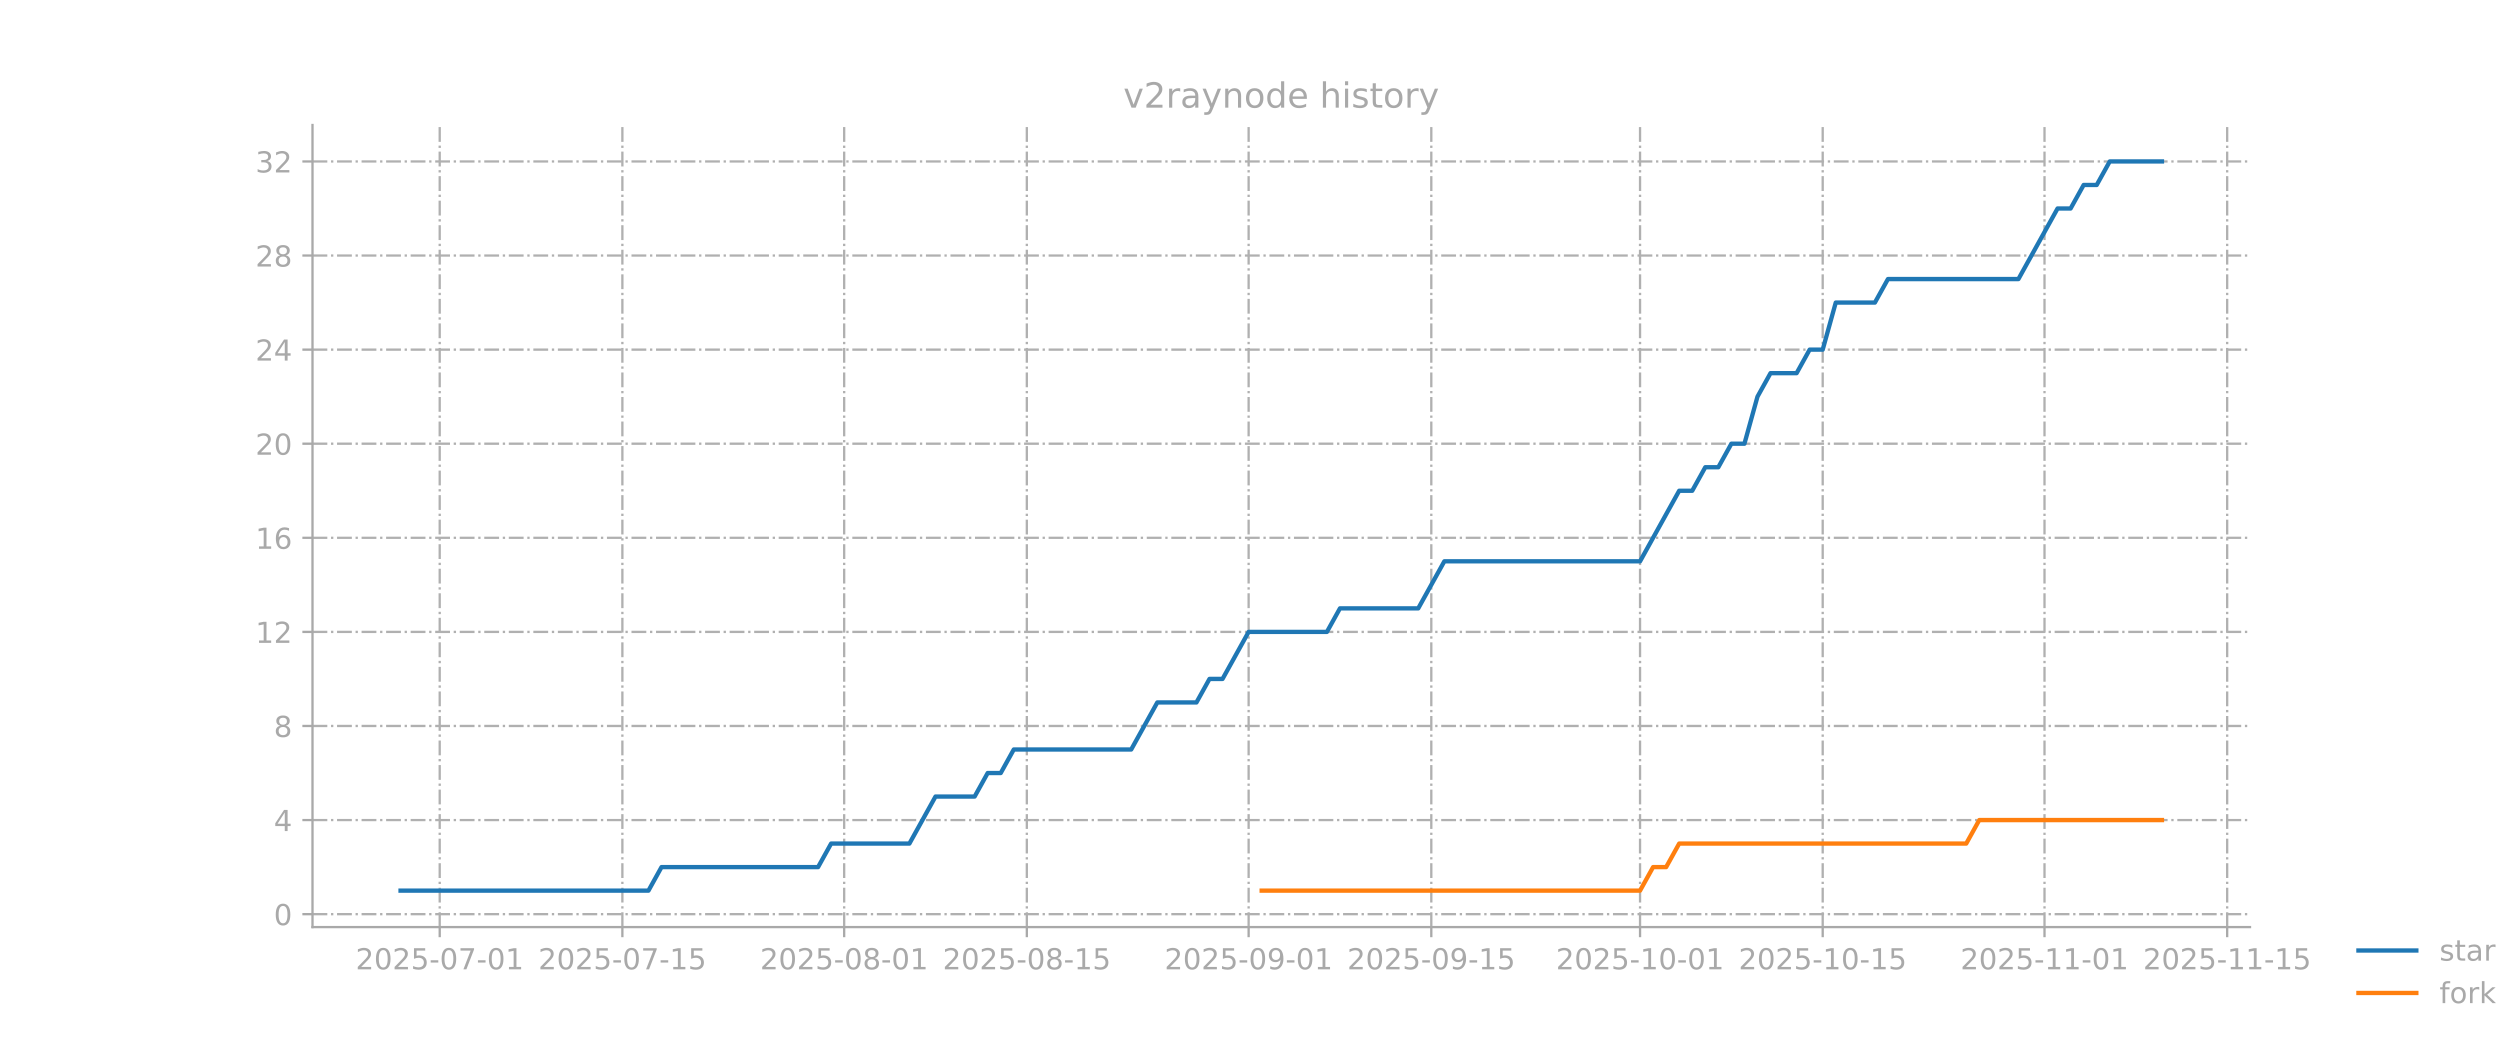
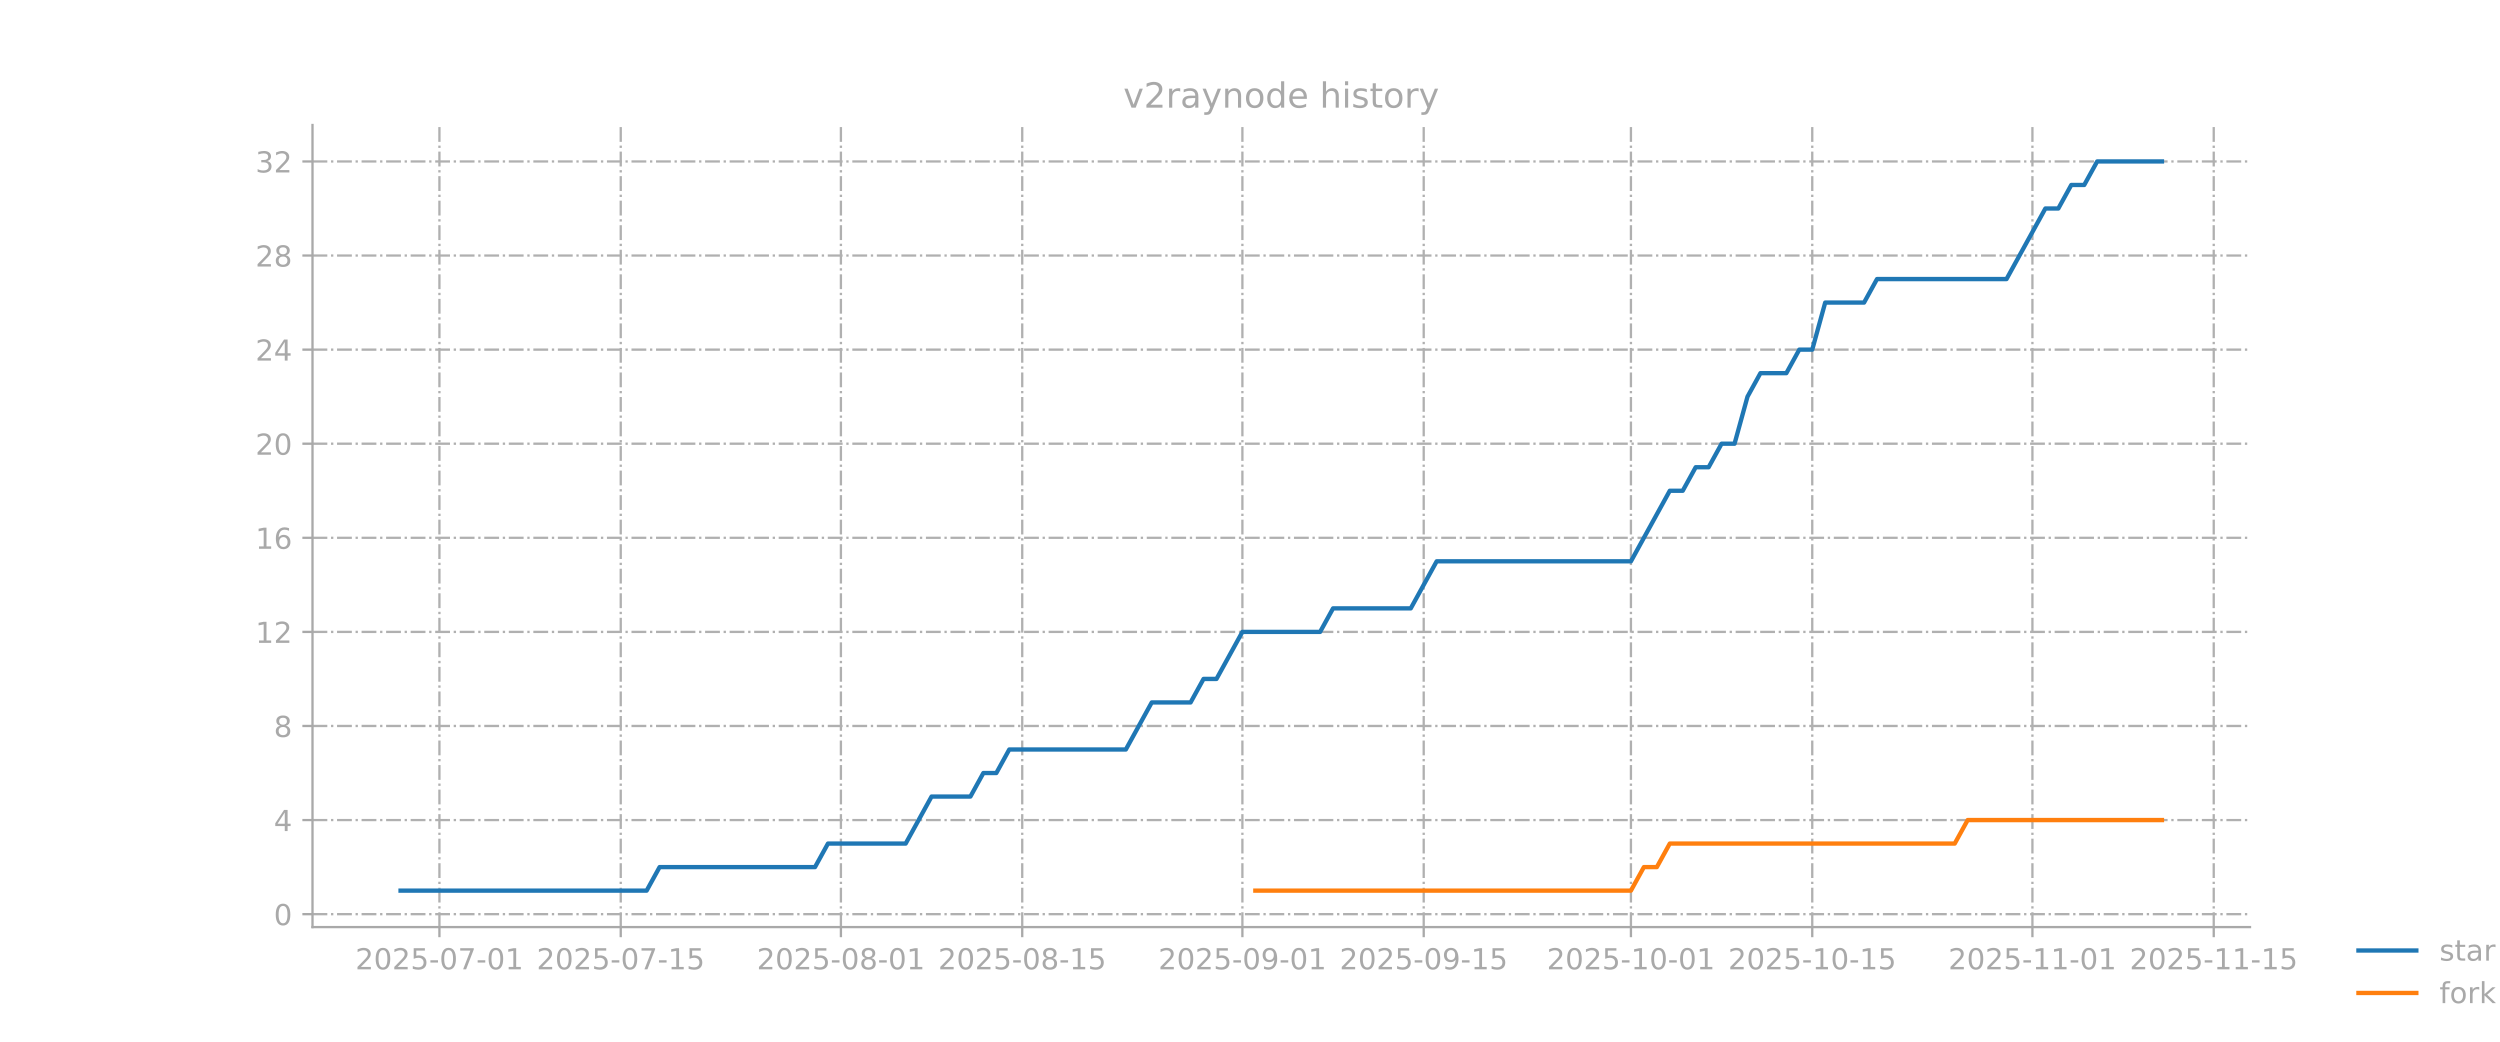
<svg xmlns="http://www.w3.org/2000/svg" xmlns:xlink="http://www.w3.org/1999/xlink" width="864pt" height="360pt" viewBox="0 0 864 360" version="1.1">
  <defs>
    <style type="text/css">*{stroke-linejoin: round; stroke-linecap: butt}</style>
  </defs>
  <g id="figure_1">
    <g id="patch_1">
      <path d="M 0 360  L 864 360  L 864 0  L 0 0  L 0 360  z " style="fill: none; opacity: 0" />
    </g>
    <g id="axes_1">
      <g id="patch_2">
        <path d="M 108 320.4  L 777.6 320.4  L 777.6 43.2  L 108 43.2  L 108 320.4  z " style="fill: none; opacity: 0" />
      </g>
      <g id="matplotlib.axis_1">
        <g id="xtick_1">
          <g id="line2d_1">
-             <path d="M 151.964 320.4  L 151.964 43.2  " clip-path="url(#p2780b332f7)" style="fill: none; stroke-dasharray: 5.12,1.28,0.8,1.28; stroke-dashoffset: 0; stroke: #b0b0b0; stroke-width: 0.8" />
+             <path d="M 151.864 320.4  L 151.864 43.2  " clip-path="url(#pa613007914)" style="fill: none; stroke-dasharray: 5.12,1.28,0.8,1.28; stroke-dashoffset: 0; stroke: #b0b0b0; stroke-width: 0.8" />
          </g>
          <g id="line2d_2">
            <defs>
-               <path id="m97ea7f938f" d="M 0 0  L 0 3.5  " style="stroke: #a9a9a9; stroke-width: 0.8" />
+               <path id="m5a71e685d7" d="M 0 0  L 0 3.5  " style="stroke: #a9a9a9; stroke-width: 0.8" />
            </defs>
            <g>
-               <use xlink:href="#m97ea7f938f" x="151.964" y="320.4" style="fill: #a9a9a9; stroke: #a9a9a9; stroke-width: 0.8" />
+               <use xlink:href="#m5a71e685d7" x="151.864" y="320.4" style="fill: #a9a9a9; stroke: #a9a9a9; stroke-width: 0.8" />
            </g>
          </g>
          <g id="text_1">
-             <g style="fill: #a9a9a9" transform="translate(122.9058 334.9984) scale(0.1 -0.1)">
+             <g style="fill: #a9a9a9" transform="translate(122.8064 334.9984) scale(0.1 -0.1)">
              <defs>
                <path id="DejaVuSans-32" d="M 1228 531  L 3431 531  L 3431 0  L 469 0  L 469 531  Q 828 903 1448 1529  Q 2069 2156 2228 2338  Q 2531 2678 2651 2914  Q 2772 3150 2772 3378  Q 2772 3750 2511 3984  Q 2250 4219 1831 4219  Q 1534 4219 1204 4116  Q 875 4013 500 3803  L 500 4441  Q 881 4594 1212 4672  Q 1544 4750 1819 4750  Q 2544 4750 2975 4387  Q 3406 4025 3406 3419  Q 3406 3131 3298 2873  Q 3191 2616 2906 2266  Q 2828 2175 2409 1742  Q 1991 1309 1228 531  z " transform="scale(0.015625)" />
                <path id="DejaVuSans-30" d="M 2034 4250  Q 1547 4250 1301 3770  Q 1056 3291 1056 2328  Q 1056 1369 1301 889  Q 1547 409 2034 409  Q 2525 409 2770 889  Q 3016 1369 3016 2328  Q 3016 3291 2770 3770  Q 2525 4250 2034 4250  z M 2034 4750  Q 2819 4750 3233 4129  Q 3647 3509 3647 2328  Q 3647 1150 3233 529  Q 2819 -91 2034 -91  Q 1250 -91 836 529  Q 422 1150 422 2328  Q 422 3509 836 4129  Q 1250 4750 2034 4750  z " transform="scale(0.015625)" />
                <path id="DejaVuSans-35" d="M 691 4666  L 3169 4666  L 3169 4134  L 1269 4134  L 1269 2991  Q 1406 3038 1543 3061  Q 1681 3084 1819 3084  Q 2600 3084 3056 2656  Q 3513 2228 3513 1497  Q 3513 744 3044 326  Q 2575 -91 1722 -91  Q 1428 -91 1123 -41  Q 819 9 494 109  L 494 744  Q 775 591 1075 516  Q 1375 441 1709 441  Q 2250 441 2565 725  Q 2881 1009 2881 1497  Q 2881 1984 2565 2268  Q 2250 2553 1709 2553  Q 1456 2553 1204 2497  Q 953 2441 691 2322  L 691 4666  z " transform="scale(0.015625)" />
                <path id="DejaVuSans-2d" d="M 313 2009  L 1997 2009  L 1997 1497  L 313 1497  L 313 2009  z " transform="scale(0.015625)" />
                <path id="DejaVuSans-37" d="M 525 4666  L 3525 4666  L 3525 4397  L 1831 0  L 1172 0  L 2766 4134  L 525 4134  L 525 4666  z " transform="scale(0.015625)" />
                <path id="DejaVuSans-31" d="M 794 531  L 1825 531  L 1825 4091  L 703 3866  L 703 4441  L 1819 4666  L 2450 4666  L 2450 531  L 3481 531  L 3481 0  L 794 0  L 794 531  z " transform="scale(0.015625)" />
              </defs>
              <use xlink:href="#DejaVuSans-32" />
              <use xlink:href="#DejaVuSans-30" transform="translate(63.62305 0)" />
              <use xlink:href="#DejaVuSans-32" transform="translate(127.2461 0)" />
              <use xlink:href="#DejaVuSans-35" transform="translate(190.8691 0)" />
              <use xlink:href="#DejaVuSans-2d" transform="translate(254.4922 0)" />
              <use xlink:href="#DejaVuSans-30" transform="translate(290.5762 0)" />
              <use xlink:href="#DejaVuSans-37" transform="translate(354.1992 0)" />
              <use xlink:href="#DejaVuSans-2d" transform="translate(417.8223 0)" />
              <use xlink:href="#DejaVuSans-30" transform="translate(453.9062 0)" />
              <use xlink:href="#DejaVuSans-31" transform="translate(517.5293 0)" />
            </g>
          </g>
        </g>
        <g id="xtick_2">
          <g id="line2d_3">
-             <path d="M 215.091 320.4  L 215.091 43.2  " clip-path="url(#p2780b332f7)" style="fill: none; stroke-dasharray: 5.12,1.28,0.8,1.28; stroke-dashoffset: 0; stroke: #b0b0b0; stroke-width: 0.8" />
+             <path d="M 214.527 320.4  L 214.527 43.2  " clip-path="url(#pa613007914)" style="fill: none; stroke-dasharray: 5.12,1.28,0.8,1.28; stroke-dashoffset: 0; stroke: #b0b0b0; stroke-width: 0.8" />
          </g>
          <g id="line2d_4">
            <g>
-               <use xlink:href="#m97ea7f938f" x="215.091" y="320.4" style="fill: #a9a9a9; stroke: #a9a9a9; stroke-width: 0.8" />
+               <use xlink:href="#m5a71e685d7" x="214.527" y="320.4" style="fill: #a9a9a9; stroke: #a9a9a9; stroke-width: 0.8" />
            </g>
          </g>
          <g id="text_2">
-             <g style="fill: #a9a9a9" transform="translate(186.0331 334.9984) scale(0.1 -0.1)">
+             <g style="fill: #a9a9a9" transform="translate(185.4695 334.9984) scale(0.1 -0.1)">
              <use xlink:href="#DejaVuSans-32" />
              <use xlink:href="#DejaVuSans-30" transform="translate(63.62305 0)" />
              <use xlink:href="#DejaVuSans-32" transform="translate(127.2461 0)" />
              <use xlink:href="#DejaVuSans-35" transform="translate(190.8691 0)" />
              <use xlink:href="#DejaVuSans-2d" transform="translate(254.4922 0)" />
              <use xlink:href="#DejaVuSans-30" transform="translate(290.5762 0)" />
              <use xlink:href="#DejaVuSans-37" transform="translate(354.1992 0)" />
              <use xlink:href="#DejaVuSans-2d" transform="translate(417.8223 0)" />
              <use xlink:href="#DejaVuSans-31" transform="translate(453.9062 0)" />
              <use xlink:href="#DejaVuSans-35" transform="translate(517.5293 0)" />
            </g>
          </g>
        </g>
        <g id="xtick_3">
          <g id="line2d_5">
-             <path d="M 291.745 320.4  L 291.745 43.2  " clip-path="url(#p2780b332f7)" style="fill: none; stroke-dasharray: 5.12,1.28,0.8,1.28; stroke-dashoffset: 0; stroke: #b0b0b0; stroke-width: 0.8" />
+             <path d="M 290.618 320.4  L 290.618 43.2  " clip-path="url(#pa613007914)" style="fill: none; stroke-dasharray: 5.12,1.28,0.8,1.28; stroke-dashoffset: 0; stroke: #b0b0b0; stroke-width: 0.8" />
          </g>
          <g id="line2d_6">
            <g>
-               <use xlink:href="#m97ea7f938f" x="291.745" y="320.4" style="fill: #a9a9a9; stroke: #a9a9a9; stroke-width: 0.8" />
+               <use xlink:href="#m5a71e685d7" x="290.618" y="320.4" style="fill: #a9a9a9; stroke: #a9a9a9; stroke-width: 0.8" />
            </g>
          </g>
          <g id="text_3">
-             <g style="fill: #a9a9a9" transform="translate(262.6876 334.9984) scale(0.1 -0.1)">
+             <g style="fill: #a9a9a9" transform="translate(261.5604 334.9984) scale(0.1 -0.1)">
              <defs>
                <path id="DejaVuSans-38" d="M 2034 2216  Q 1584 2216 1326 1975  Q 1069 1734 1069 1313  Q 1069 891 1326 650  Q 1584 409 2034 409  Q 2484 409 2743 651  Q 3003 894 3003 1313  Q 3003 1734 2745 1975  Q 2488 2216 2034 2216  z M 1403 2484  Q 997 2584 770 2862  Q 544 3141 544 3541  Q 544 4100 942 4425  Q 1341 4750 2034 4750  Q 2731 4750 3128 4425  Q 3525 4100 3525 3541  Q 3525 3141 3298 2862  Q 3072 2584 2669 2484  Q 3125 2378 3379 2068  Q 3634 1759 3634 1313  Q 3634 634 3220 271  Q 2806 -91 2034 -91  Q 1263 -91 848 271  Q 434 634 434 1313  Q 434 1759 690 2068  Q 947 2378 1403 2484  z M 1172 3481  Q 1172 3119 1398 2916  Q 1625 2713 2034 2713  Q 2441 2713 2670 2916  Q 2900 3119 2900 3481  Q 2900 3844 2670 4047  Q 2441 4250 2034 4250  Q 1625 4250 1398 4047  Q 1172 3844 1172 3481  z " transform="scale(0.015625)" />
              </defs>
              <use xlink:href="#DejaVuSans-32" />
              <use xlink:href="#DejaVuSans-30" transform="translate(63.62305 0)" />
              <use xlink:href="#DejaVuSans-32" transform="translate(127.2461 0)" />
              <use xlink:href="#DejaVuSans-35" transform="translate(190.8691 0)" />
              <use xlink:href="#DejaVuSans-2d" transform="translate(254.4922 0)" />
              <use xlink:href="#DejaVuSans-30" transform="translate(290.5762 0)" />
              <use xlink:href="#DejaVuSans-38" transform="translate(354.1992 0)" />
              <use xlink:href="#DejaVuSans-2d" transform="translate(417.8223 0)" />
              <use xlink:href="#DejaVuSans-30" transform="translate(453.9062 0)" />
              <use xlink:href="#DejaVuSans-31" transform="translate(517.5293 0)" />
            </g>
          </g>
        </g>
        <g id="xtick_4">
          <g id="line2d_7">
-             <path d="M 354.873 320.4  L 354.873 43.2  " clip-path="url(#p2780b332f7)" style="fill: none; stroke-dasharray: 5.12,1.28,0.8,1.28; stroke-dashoffset: 0; stroke: #b0b0b0; stroke-width: 0.8" />
+             <path d="M 353.281 320.4  L 353.281 43.2  " clip-path="url(#pa613007914)" style="fill: none; stroke-dasharray: 5.12,1.28,0.8,1.28; stroke-dashoffset: 0; stroke: #b0b0b0; stroke-width: 0.8" />
          </g>
          <g id="line2d_8">
            <g>
-               <use xlink:href="#m97ea7f938f" x="354.873" y="320.4" style="fill: #a9a9a9; stroke: #a9a9a9; stroke-width: 0.8" />
+               <use xlink:href="#m5a71e685d7" x="353.281" y="320.4" style="fill: #a9a9a9; stroke: #a9a9a9; stroke-width: 0.8" />
            </g>
          </g>
          <g id="text_4">
-             <g style="fill: #a9a9a9" transform="translate(325.8149 334.9984) scale(0.1 -0.1)">
+             <g style="fill: #a9a9a9" transform="translate(324.2235 334.9984) scale(0.1 -0.1)">
              <use xlink:href="#DejaVuSans-32" />
              <use xlink:href="#DejaVuSans-30" transform="translate(63.62305 0)" />
              <use xlink:href="#DejaVuSans-32" transform="translate(127.2461 0)" />
              <use xlink:href="#DejaVuSans-35" transform="translate(190.8691 0)" />
              <use xlink:href="#DejaVuSans-2d" transform="translate(254.4922 0)" />
              <use xlink:href="#DejaVuSans-30" transform="translate(290.5762 0)" />
              <use xlink:href="#DejaVuSans-38" transform="translate(354.1992 0)" />
              <use xlink:href="#DejaVuSans-2d" transform="translate(417.8223 0)" />
              <use xlink:href="#DejaVuSans-31" transform="translate(453.9062 0)" />
              <use xlink:href="#DejaVuSans-35" transform="translate(517.5293 0)" />
            </g>
          </g>
        </g>
        <g id="xtick_5">
          <g id="line2d_9">
-             <path d="M 431.527 320.4  L 431.527 43.2  " clip-path="url(#p2780b332f7)" style="fill: none; stroke-dasharray: 5.12,1.28,0.8,1.28; stroke-dashoffset: 0; stroke: #b0b0b0; stroke-width: 0.8" />
+             <path d="M 429.372 320.4  L 429.372 43.2  " clip-path="url(#pa613007914)" style="fill: none; stroke-dasharray: 5.12,1.28,0.8,1.28; stroke-dashoffset: 0; stroke: #b0b0b0; stroke-width: 0.8" />
          </g>
          <g id="line2d_10">
            <g>
-               <use xlink:href="#m97ea7f938f" x="431.527" y="320.4" style="fill: #a9a9a9; stroke: #a9a9a9; stroke-width: 0.8" />
+               <use xlink:href="#m5a71e685d7" x="429.372" y="320.4" style="fill: #a9a9a9; stroke: #a9a9a9; stroke-width: 0.8" />
            </g>
          </g>
          <g id="text_5">
-             <g style="fill: #a9a9a9" transform="translate(402.4695 334.9984) scale(0.1 -0.1)">
+             <g style="fill: #a9a9a9" transform="translate(400.3144 334.9984) scale(0.1 -0.1)">
              <defs>
                <path id="DejaVuSans-39" d="M 703 97  L 703 672  Q 941 559 1184 500  Q 1428 441 1663 441  Q 2288 441 2617 861  Q 2947 1281 2994 2138  Q 2813 1869 2534 1725  Q 2256 1581 1919 1581  Q 1219 1581 811 2004  Q 403 2428 403 3163  Q 403 3881 828 4315  Q 1253 4750 1959 4750  Q 2769 4750 3195 4129  Q 3622 3509 3622 2328  Q 3622 1225 3098 567  Q 2575 -91 1691 -91  Q 1453 -91 1209 -44  Q 966 3 703 97  z M 1959 2075  Q 2384 2075 2632 2365  Q 2881 2656 2881 3163  Q 2881 3666 2632 3958  Q 2384 4250 1959 4250  Q 1534 4250 1286 3958  Q 1038 3666 1038 3163  Q 1038 2656 1286 2365  Q 1534 2075 1959 2075  z " transform="scale(0.015625)" />
              </defs>
              <use xlink:href="#DejaVuSans-32" />
              <use xlink:href="#DejaVuSans-30" transform="translate(63.62305 0)" />
              <use xlink:href="#DejaVuSans-32" transform="translate(127.2461 0)" />
              <use xlink:href="#DejaVuSans-35" transform="translate(190.8691 0)" />
              <use xlink:href="#DejaVuSans-2d" transform="translate(254.4922 0)" />
              <use xlink:href="#DejaVuSans-30" transform="translate(290.5762 0)" />
              <use xlink:href="#DejaVuSans-39" transform="translate(354.1992 0)" />
              <use xlink:href="#DejaVuSans-2d" transform="translate(417.8223 0)" />
              <use xlink:href="#DejaVuSans-30" transform="translate(453.9062 0)" />
              <use xlink:href="#DejaVuSans-31" transform="translate(517.5293 0)" />
            </g>
          </g>
        </g>
        <g id="xtick_6">
          <g id="line2d_11">
-             <path d="M 494.655 320.4  L 494.655 43.2  " clip-path="url(#p2780b332f7)" style="fill: none; stroke-dasharray: 5.12,1.28,0.8,1.28; stroke-dashoffset: 0; stroke: #b0b0b0; stroke-width: 0.8" />
+             <path d="M 492.035 320.4  L 492.035 43.2  " clip-path="url(#pa613007914)" style="fill: none; stroke-dasharray: 5.12,1.28,0.8,1.28; stroke-dashoffset: 0; stroke: #b0b0b0; stroke-width: 0.8" />
          </g>
          <g id="line2d_12">
            <g>
-               <use xlink:href="#m97ea7f938f" x="494.655" y="320.4" style="fill: #a9a9a9; stroke: #a9a9a9; stroke-width: 0.8" />
+               <use xlink:href="#m5a71e685d7" x="492.035" y="320.4" style="fill: #a9a9a9; stroke: #a9a9a9; stroke-width: 0.8" />
            </g>
          </g>
          <g id="text_6">
-             <g style="fill: #a9a9a9" transform="translate(465.5967 334.9984) scale(0.1 -0.1)">
+             <g style="fill: #a9a9a9" transform="translate(462.9775 334.9984) scale(0.1 -0.1)">
              <use xlink:href="#DejaVuSans-32" />
              <use xlink:href="#DejaVuSans-30" transform="translate(63.62305 0)" />
              <use xlink:href="#DejaVuSans-32" transform="translate(127.2461 0)" />
              <use xlink:href="#DejaVuSans-35" transform="translate(190.8691 0)" />
              <use xlink:href="#DejaVuSans-2d" transform="translate(254.4922 0)" />
              <use xlink:href="#DejaVuSans-30" transform="translate(290.5762 0)" />
              <use xlink:href="#DejaVuSans-39" transform="translate(354.1992 0)" />
              <use xlink:href="#DejaVuSans-2d" transform="translate(417.8223 0)" />
              <use xlink:href="#DejaVuSans-31" transform="translate(453.9062 0)" />
              <use xlink:href="#DejaVuSans-35" transform="translate(517.5293 0)" />
            </g>
          </g>
        </g>
        <g id="xtick_7">
          <g id="line2d_13">
-             <path d="M 566.8 320.4  L 566.8 43.2  " clip-path="url(#p2780b332f7)" style="fill: none; stroke-dasharray: 5.12,1.28,0.8,1.28; stroke-dashoffset: 0; stroke: #b0b0b0; stroke-width: 0.8" />
+             <path d="M 563.65 320.4  L 563.65 43.2  " clip-path="url(#pa613007914)" style="fill: none; stroke-dasharray: 5.12,1.28,0.8,1.28; stroke-dashoffset: 0; stroke: #b0b0b0; stroke-width: 0.8" />
          </g>
          <g id="line2d_14">
            <g>
-               <use xlink:href="#m97ea7f938f" x="566.8" y="320.4" style="fill: #a9a9a9; stroke: #a9a9a9; stroke-width: 0.8" />
+               <use xlink:href="#m5a71e685d7" x="563.65" y="320.4" style="fill: #a9a9a9; stroke: #a9a9a9; stroke-width: 0.8" />
            </g>
          </g>
          <g id="text_7">
-             <g style="fill: #a9a9a9" transform="translate(537.7422 334.9984) scale(0.1 -0.1)">
+             <g style="fill: #a9a9a9" transform="translate(534.5925 334.9984) scale(0.1 -0.1)">
              <use xlink:href="#DejaVuSans-32" />
              <use xlink:href="#DejaVuSans-30" transform="translate(63.62305 0)" />
              <use xlink:href="#DejaVuSans-32" transform="translate(127.2461 0)" />
              <use xlink:href="#DejaVuSans-35" transform="translate(190.8691 0)" />
              <use xlink:href="#DejaVuSans-2d" transform="translate(254.4922 0)" />
              <use xlink:href="#DejaVuSans-31" transform="translate(290.5762 0)" />
              <use xlink:href="#DejaVuSans-30" transform="translate(354.1992 0)" />
              <use xlink:href="#DejaVuSans-2d" transform="translate(417.8223 0)" />
              <use xlink:href="#DejaVuSans-30" transform="translate(453.9062 0)" />
              <use xlink:href="#DejaVuSans-31" transform="translate(517.5293 0)" />
            </g>
          </g>
        </g>
        <g id="xtick_8">
          <g id="line2d_15">
-             <path d="M 629.927 320.4  L 629.927 43.2  " clip-path="url(#p2780b332f7)" style="fill: none; stroke-dasharray: 5.12,1.28,0.8,1.28; stroke-dashoffset: 0; stroke: #b0b0b0; stroke-width: 0.8" />
+             <path d="M 626.313 320.4  L 626.313 43.2  " clip-path="url(#pa613007914)" style="fill: none; stroke-dasharray: 5.12,1.28,0.8,1.28; stroke-dashoffset: 0; stroke: #b0b0b0; stroke-width: 0.8" />
          </g>
          <g id="line2d_16">
            <g>
-               <use xlink:href="#m97ea7f938f" x="629.927" y="320.4" style="fill: #a9a9a9; stroke: #a9a9a9; stroke-width: 0.8" />
+               <use xlink:href="#m5a71e685d7" x="626.313" y="320.4" style="fill: #a9a9a9; stroke: #a9a9a9; stroke-width: 0.8" />
            </g>
          </g>
          <g id="text_8">
-             <g style="fill: #a9a9a9" transform="translate(600.8695 334.9984) scale(0.1 -0.1)">
+             <g style="fill: #a9a9a9" transform="translate(597.2556 334.9984) scale(0.1 -0.1)">
              <use xlink:href="#DejaVuSans-32" />
              <use xlink:href="#DejaVuSans-30" transform="translate(63.62305 0)" />
              <use xlink:href="#DejaVuSans-32" transform="translate(127.2461 0)" />
              <use xlink:href="#DejaVuSans-35" transform="translate(190.8691 0)" />
              <use xlink:href="#DejaVuSans-2d" transform="translate(254.4922 0)" />
              <use xlink:href="#DejaVuSans-31" transform="translate(290.5762 0)" />
              <use xlink:href="#DejaVuSans-30" transform="translate(354.1992 0)" />
              <use xlink:href="#DejaVuSans-2d" transform="translate(417.8223 0)" />
              <use xlink:href="#DejaVuSans-31" transform="translate(453.9062 0)" />
              <use xlink:href="#DejaVuSans-35" transform="translate(517.5293 0)" />
            </g>
          </g>
        </g>
        <g id="xtick_9">
          <g id="line2d_17">
-             <path d="M 706.582 320.4  L 706.582 43.2  " clip-path="url(#p2780b332f7)" style="fill: none; stroke-dasharray: 5.12,1.28,0.8,1.28; stroke-dashoffset: 0; stroke: #b0b0b0; stroke-width: 0.8" />
+             <path d="M 702.404 320.4  L 702.404 43.2  " clip-path="url(#pa613007914)" style="fill: none; stroke-dasharray: 5.12,1.28,0.8,1.28; stroke-dashoffset: 0; stroke: #b0b0b0; stroke-width: 0.8" />
          </g>
          <g id="line2d_18">
            <g>
-               <use xlink:href="#m97ea7f938f" x="706.582" y="320.4" style="fill: #a9a9a9; stroke: #a9a9a9; stroke-width: 0.8" />
+               <use xlink:href="#m5a71e685d7" x="702.404" y="320.4" style="fill: #a9a9a9; stroke: #a9a9a9; stroke-width: 0.8" />
            </g>
          </g>
          <g id="text_9">
-             <g style="fill: #a9a9a9" transform="translate(677.524 334.9984) scale(0.1 -0.1)">
+             <g style="fill: #a9a9a9" transform="translate(673.3465 334.9984) scale(0.1 -0.1)">
              <use xlink:href="#DejaVuSans-32" />
              <use xlink:href="#DejaVuSans-30" transform="translate(63.62305 0)" />
              <use xlink:href="#DejaVuSans-32" transform="translate(127.2461 0)" />
              <use xlink:href="#DejaVuSans-35" transform="translate(190.8691 0)" />
              <use xlink:href="#DejaVuSans-2d" transform="translate(254.4922 0)" />
              <use xlink:href="#DejaVuSans-31" transform="translate(290.5762 0)" />
              <use xlink:href="#DejaVuSans-31" transform="translate(354.1992 0)" />
              <use xlink:href="#DejaVuSans-2d" transform="translate(417.8223 0)" />
              <use xlink:href="#DejaVuSans-30" transform="translate(453.9062 0)" />
              <use xlink:href="#DejaVuSans-31" transform="translate(517.5293 0)" />
            </g>
          </g>
        </g>
        <g id="xtick_10">
          <g id="line2d_19">
-             <path d="M 769.709 320.4  L 769.709 43.2  " clip-path="url(#p2780b332f7)" style="fill: none; stroke-dasharray: 5.12,1.28,0.8,1.28; stroke-dashoffset: 0; stroke: #b0b0b0; stroke-width: 0.8" />
+             <path d="M 765.067 320.4  L 765.067 43.2  " clip-path="url(#pa613007914)" style="fill: none; stroke-dasharray: 5.12,1.28,0.8,1.28; stroke-dashoffset: 0; stroke: #b0b0b0; stroke-width: 0.8" />
          </g>
          <g id="line2d_20">
            <g>
-               <use xlink:href="#m97ea7f938f" x="769.709" y="320.4" style="fill: #a9a9a9; stroke: #a9a9a9; stroke-width: 0.8" />
+               <use xlink:href="#m5a71e685d7" x="765.067" y="320.4" style="fill: #a9a9a9; stroke: #a9a9a9; stroke-width: 0.8" />
            </g>
          </g>
          <g id="text_10">
-             <g style="fill: #a9a9a9" transform="translate(740.6513 334.9984) scale(0.1 -0.1)">
+             <g style="fill: #a9a9a9" transform="translate(736.0096 334.9984) scale(0.1 -0.1)">
              <use xlink:href="#DejaVuSans-32" />
              <use xlink:href="#DejaVuSans-30" transform="translate(63.62305 0)" />
              <use xlink:href="#DejaVuSans-32" transform="translate(127.2461 0)" />
              <use xlink:href="#DejaVuSans-35" transform="translate(190.8691 0)" />
              <use xlink:href="#DejaVuSans-2d" transform="translate(254.4922 0)" />
              <use xlink:href="#DejaVuSans-31" transform="translate(290.5762 0)" />
              <use xlink:href="#DejaVuSans-31" transform="translate(354.1992 0)" />
              <use xlink:href="#DejaVuSans-2d" transform="translate(417.8223 0)" />
              <use xlink:href="#DejaVuSans-31" transform="translate(453.9062 0)" />
              <use xlink:href="#DejaVuSans-35" transform="translate(517.5293 0)" />
            </g>
          </g>
        </g>
      </g>
      <g id="matplotlib.axis_2">
        <g id="ytick_1">
          <g id="line2d_21">
-             <path d="M 108 315.929  L 777.6 315.929  " clip-path="url(#p2780b332f7)" style="fill: none; stroke-dasharray: 5.12,1.28,0.8,1.28; stroke-dashoffset: 0; stroke: #b0b0b0; stroke-width: 0.8" />
+             <path d="M 108 315.929  L 777.6 315.929  " clip-path="url(#pa613007914)" style="fill: none; stroke-dasharray: 5.12,1.28,0.8,1.28; stroke-dashoffset: 0; stroke: #b0b0b0; stroke-width: 0.8" />
          </g>
          <g id="line2d_22">
            <defs>
-               <path id="m65d71d30f5" d="M 0 0  L -3.5 0  " style="stroke: #a9a9a9; stroke-width: 0.8" />
+               <path id="mb83f3a776f" d="M 0 0  L -3.5 0  " style="stroke: #a9a9a9; stroke-width: 0.8" />
            </defs>
            <g>
-               <use xlink:href="#m65d71d30f5" x="108" y="315.929" style="fill: #a9a9a9; stroke: #a9a9a9; stroke-width: 0.8" />
+               <use xlink:href="#mb83f3a776f" x="108" y="315.929" style="fill: #a9a9a9; stroke: #a9a9a9; stroke-width: 0.8" />
            </g>
          </g>
          <g id="text_11">
            <g style="fill: #a9a9a9" transform="translate(94.6375 319.7283) scale(0.1 -0.1)">
              <use xlink:href="#DejaVuSans-30" />
            </g>
          </g>
        </g>
        <g id="ytick_2">
          <g id="line2d_23">
-             <path d="M 108 283.413  L 777.6 283.413  " clip-path="url(#p2780b332f7)" style="fill: none; stroke-dasharray: 5.12,1.28,0.8,1.28; stroke-dashoffset: 0; stroke: #b0b0b0; stroke-width: 0.8" />
+             <path d="M 108 283.413  L 777.6 283.413  " clip-path="url(#pa613007914)" style="fill: none; stroke-dasharray: 5.12,1.28,0.8,1.28; stroke-dashoffset: 0; stroke: #b0b0b0; stroke-width: 0.8" />
          </g>
          <g id="line2d_24">
            <g>
-               <use xlink:href="#m65d71d30f5" x="108" y="283.413" style="fill: #a9a9a9; stroke: #a9a9a9; stroke-width: 0.8" />
+               <use xlink:href="#mb83f3a776f" x="108" y="283.413" style="fill: #a9a9a9; stroke: #a9a9a9; stroke-width: 0.8" />
            </g>
          </g>
          <g id="text_12">
            <g style="fill: #a9a9a9" transform="translate(94.6375 287.2121) scale(0.1 -0.1)">
              <defs>
                <path id="DejaVuSans-34" d="M 2419 4116  L 825 1625  L 2419 1625  L 2419 4116  z M 2253 4666  L 3047 4666  L 3047 1625  L 3713 1625  L 3713 1100  L 3047 1100  L 3047 0  L 2419 0  L 2419 1100  L 313 1100  L 313 1709  L 2253 4666  z " transform="scale(0.015625)" />
              </defs>
              <use xlink:href="#DejaVuSans-34" />
            </g>
          </g>
        </g>
        <g id="ytick_3">
          <g id="line2d_25">
-             <path d="M 108 250.897  L 777.6 250.897  " clip-path="url(#p2780b332f7)" style="fill: none; stroke-dasharray: 5.12,1.28,0.8,1.28; stroke-dashoffset: 0; stroke: #b0b0b0; stroke-width: 0.8" />
+             <path d="M 108 250.897  L 777.6 250.897  " clip-path="url(#pa613007914)" style="fill: none; stroke-dasharray: 5.12,1.28,0.8,1.28; stroke-dashoffset: 0; stroke: #b0b0b0; stroke-width: 0.8" />
          </g>
          <g id="line2d_26">
            <g>
-               <use xlink:href="#m65d71d30f5" x="108" y="250.897" style="fill: #a9a9a9; stroke: #a9a9a9; stroke-width: 0.8" />
+               <use xlink:href="#mb83f3a776f" x="108" y="250.897" style="fill: #a9a9a9; stroke: #a9a9a9; stroke-width: 0.8" />
            </g>
          </g>
          <g id="text_13">
            <g style="fill: #a9a9a9" transform="translate(94.6375 254.696) scale(0.1 -0.1)">
              <use xlink:href="#DejaVuSans-38" />
            </g>
          </g>
        </g>
        <g id="ytick_4">
          <g id="line2d_27">
-             <path d="M 108 218.381  L 777.6 218.381  " clip-path="url(#p2780b332f7)" style="fill: none; stroke-dasharray: 5.12,1.28,0.8,1.28; stroke-dashoffset: 0; stroke: #b0b0b0; stroke-width: 0.8" />
+             <path d="M 108 218.381  L 777.6 218.381  " clip-path="url(#pa613007914)" style="fill: none; stroke-dasharray: 5.12,1.28,0.8,1.28; stroke-dashoffset: 0; stroke: #b0b0b0; stroke-width: 0.8" />
          </g>
          <g id="line2d_28">
            <g>
-               <use xlink:href="#m65d71d30f5" x="108" y="218.381" style="fill: #a9a9a9; stroke: #a9a9a9; stroke-width: 0.8" />
+               <use xlink:href="#mb83f3a776f" x="108" y="218.381" style="fill: #a9a9a9; stroke: #a9a9a9; stroke-width: 0.8" />
            </g>
          </g>
          <g id="text_14">
            <g style="fill: #a9a9a9" transform="translate(88.275 222.1799) scale(0.1 -0.1)">
              <use xlink:href="#DejaVuSans-31" />
              <use xlink:href="#DejaVuSans-32" transform="translate(63.62305 0)" />
            </g>
          </g>
        </g>
        <g id="ytick_5">
          <g id="line2d_29">
-             <path d="M 108 185.865  L 777.6 185.865  " clip-path="url(#p2780b332f7)" style="fill: none; stroke-dasharray: 5.12,1.28,0.8,1.28; stroke-dashoffset: 0; stroke: #b0b0b0; stroke-width: 0.8" />
+             <path d="M 108 185.865  L 777.6 185.865  " clip-path="url(#pa613007914)" style="fill: none; stroke-dasharray: 5.12,1.28,0.8,1.28; stroke-dashoffset: 0; stroke: #b0b0b0; stroke-width: 0.8" />
          </g>
          <g id="line2d_30">
            <g>
-               <use xlink:href="#m65d71d30f5" x="108" y="185.865" style="fill: #a9a9a9; stroke: #a9a9a9; stroke-width: 0.8" />
+               <use xlink:href="#mb83f3a776f" x="108" y="185.865" style="fill: #a9a9a9; stroke: #a9a9a9; stroke-width: 0.8" />
            </g>
          </g>
          <g id="text_15">
            <g style="fill: #a9a9a9" transform="translate(88.275 189.6637) scale(0.1 -0.1)">
              <defs>
                <path id="DejaVuSans-36" d="M 2113 2584  Q 1688 2584 1439 2293  Q 1191 2003 1191 1497  Q 1191 994 1439 701  Q 1688 409 2113 409  Q 2538 409 2786 701  Q 3034 994 3034 1497  Q 3034 2003 2786 2293  Q 2538 2584 2113 2584  z M 3366 4563  L 3366 3988  Q 3128 4100 2886 4159  Q 2644 4219 2406 4219  Q 1781 4219 1451 3797  Q 1122 3375 1075 2522  Q 1259 2794 1537 2939  Q 1816 3084 2150 3084  Q 2853 3084 3261 2657  Q 3669 2231 3669 1497  Q 3669 778 3244 343  Q 2819 -91 2113 -91  Q 1303 -91 875 529  Q 447 1150 447 2328  Q 447 3434 972 4092  Q 1497 4750 2381 4750  Q 2619 4750 2861 4703  Q 3103 4656 3366 4563  z " transform="scale(0.015625)" />
              </defs>
              <use xlink:href="#DejaVuSans-31" />
              <use xlink:href="#DejaVuSans-36" transform="translate(63.62305 0)" />
            </g>
          </g>
        </g>
        <g id="ytick_6">
          <g id="line2d_31">
-             <path d="M 108 153.348  L 777.6 153.348  " clip-path="url(#p2780b332f7)" style="fill: none; stroke-dasharray: 5.12,1.28,0.8,1.28; stroke-dashoffset: 0; stroke: #b0b0b0; stroke-width: 0.8" />
+             <path d="M 108 153.348  L 777.6 153.348  " clip-path="url(#pa613007914)" style="fill: none; stroke-dasharray: 5.12,1.28,0.8,1.28; stroke-dashoffset: 0; stroke: #b0b0b0; stroke-width: 0.8" />
          </g>
          <g id="line2d_32">
            <g>
-               <use xlink:href="#m65d71d30f5" x="108" y="153.348" style="fill: #a9a9a9; stroke: #a9a9a9; stroke-width: 0.8" />
+               <use xlink:href="#mb83f3a776f" x="108" y="153.348" style="fill: #a9a9a9; stroke: #a9a9a9; stroke-width: 0.8" />
            </g>
          </g>
          <g id="text_16">
            <g style="fill: #a9a9a9" transform="translate(88.275 157.1476) scale(0.1 -0.1)">
              <use xlink:href="#DejaVuSans-32" />
              <use xlink:href="#DejaVuSans-30" transform="translate(63.62305 0)" />
            </g>
          </g>
        </g>
        <g id="ytick_7">
          <g id="line2d_33">
-             <path d="M 108 120.832  L 777.6 120.832  " clip-path="url(#p2780b332f7)" style="fill: none; stroke-dasharray: 5.12,1.28,0.8,1.28; stroke-dashoffset: 0; stroke: #b0b0b0; stroke-width: 0.8" />
+             <path d="M 108 120.832  L 777.6 120.832  " clip-path="url(#pa613007914)" style="fill: none; stroke-dasharray: 5.12,1.28,0.8,1.28; stroke-dashoffset: 0; stroke: #b0b0b0; stroke-width: 0.8" />
          </g>
          <g id="line2d_34">
            <g>
-               <use xlink:href="#m65d71d30f5" x="108" y="120.832" style="fill: #a9a9a9; stroke: #a9a9a9; stroke-width: 0.8" />
+               <use xlink:href="#mb83f3a776f" x="108" y="120.832" style="fill: #a9a9a9; stroke: #a9a9a9; stroke-width: 0.8" />
            </g>
          </g>
          <g id="text_17">
            <g style="fill: #a9a9a9" transform="translate(88.275 124.6315) scale(0.1 -0.1)">
              <use xlink:href="#DejaVuSans-32" />
              <use xlink:href="#DejaVuSans-34" transform="translate(63.62305 0)" />
            </g>
          </g>
        </g>
        <g id="ytick_8">
          <g id="line2d_35">
-             <path d="M 108 88.316  L 777.6 88.316  " clip-path="url(#p2780b332f7)" style="fill: none; stroke-dasharray: 5.12,1.28,0.8,1.28; stroke-dashoffset: 0; stroke: #b0b0b0; stroke-width: 0.8" />
+             <path d="M 108 88.316  L 777.6 88.316  " clip-path="url(#pa613007914)" style="fill: none; stroke-dasharray: 5.12,1.28,0.8,1.28; stroke-dashoffset: 0; stroke: #b0b0b0; stroke-width: 0.8" />
          </g>
          <g id="line2d_36">
            <g>
-               <use xlink:href="#m65d71d30f5" x="108" y="88.316" style="fill: #a9a9a9; stroke: #a9a9a9; stroke-width: 0.8" />
+               <use xlink:href="#mb83f3a776f" x="108" y="88.316" style="fill: #a9a9a9; stroke: #a9a9a9; stroke-width: 0.8" />
            </g>
          </g>
          <g id="text_18">
            <g style="fill: #a9a9a9" transform="translate(88.275 92.11535) scale(0.1 -0.1)">
              <use xlink:href="#DejaVuSans-32" />
              <use xlink:href="#DejaVuSans-38" transform="translate(63.62305 0)" />
            </g>
          </g>
        </g>
        <g id="ytick_9">
          <g id="line2d_37">
-             <path d="M 108 55.8  L 777.6 55.8  " clip-path="url(#p2780b332f7)" style="fill: none; stroke-dasharray: 5.12,1.28,0.8,1.28; stroke-dashoffset: 0; stroke: #b0b0b0; stroke-width: 0.8" />
+             <path d="M 108 55.8  L 777.6 55.8  " clip-path="url(#pa613007914)" style="fill: none; stroke-dasharray: 5.12,1.28,0.8,1.28; stroke-dashoffset: 0; stroke: #b0b0b0; stroke-width: 0.8" />
          </g>
          <g id="line2d_38">
            <g>
-               <use xlink:href="#m65d71d30f5" x="108" y="55.8" style="fill: #a9a9a9; stroke: #a9a9a9; stroke-width: 0.8" />
+               <use xlink:href="#mb83f3a776f" x="108" y="55.8" style="fill: #a9a9a9; stroke: #a9a9a9; stroke-width: 0.8" />
            </g>
          </g>
          <g id="text_19">
            <g style="fill: #a9a9a9" transform="translate(88.275 59.59922) scale(0.1 -0.1)">
              <defs>
                <path id="DejaVuSans-33" d="M 2597 2516  Q 3050 2419 3304 2112  Q 3559 1806 3559 1356  Q 3559 666 3084 287  Q 2609 -91 1734 -91  Q 1441 -91 1130 -33  Q 819 25 488 141  L 488 750  Q 750 597 1062 519  Q 1375 441 1716 441  Q 2309 441 2620 675  Q 2931 909 2931 1356  Q 2931 1769 2642 2001  Q 2353 2234 1838 2234  L 1294 2234  L 1294 2753  L 1863 2753  Q 2328 2753 2575 2939  Q 2822 3125 2822 3475  Q 2822 3834 2567 4026  Q 2313 4219 1838 4219  Q 1578 4219 1281 4162  Q 984 4106 628 3988  L 628 4550  Q 988 4650 1302 4700  Q 1616 4750 1894 4750  Q 2613 4750 3031 4423  Q 3450 4097 3450 3541  Q 3450 3153 3228 2886  Q 3006 2619 2597 2516  z " transform="scale(0.015625)" />
              </defs>
              <use xlink:href="#DejaVuSans-33" />
              <use xlink:href="#DejaVuSans-32" transform="translate(63.62305 0)" />
            </g>
          </g>
        </g>
      </g>
      <g id="line2d_39">
-         <path d="M 138.436 307.8  L 224.109 307.8  L 228.618 299.671  L 282.727 299.671  L 287.236 291.542  L 314.291 291.542  L 323.309 275.284  L 336.836 275.284  L 341.345 267.155  L 345.855 267.155  L 350.364 259.026  L 390.945 259.026  L 399.964 242.768  L 413.491 242.768  L 418 234.639  L 422.509 234.639  L 431.527 218.381  L 458.582 218.381  L 463.091 210.252  L 490.145 210.252  L 499.164 193.994  L 566.8 193.994  L 580.327 169.606  L 584.836 169.606  L 589.345 161.477  L 593.855 161.477  L 598.364 153.348  L 602.873 153.348  L 607.382 137.09  L 611.891 128.961  L 620.909 128.961  L 625.418 120.832  L 629.927 120.832  L 634.436 104.574  L 647.964 104.574  L 652.473 96.445  L 697.564 96.445  L 711.091 72.058  L 715.6 72.058  L 720.109 63.929  L 724.618 63.929  L 729.127 55.8  L 747.164 55.8  L 747.164 55.8  " clip-path="url(#p2780b332f7)" style="fill: none; stroke: #1f77b4; stroke-width: 1.5; stroke-linecap: square" />
+         <path d="M 138.436 307.8  L 223.479 307.8  L 227.955 299.671  L 281.666 299.671  L 286.142 291.542  L 312.998 291.542  L 321.95 275.284  L 335.378 275.284  L 339.853 267.155  L 344.329 267.155  L 348.805 259.026  L 389.089 259.026  L 398.041 242.768  L 411.468 242.768  L 415.944 234.639  L 420.42 234.639  L 429.372 218.381  L 456.228 218.381  L 460.704 210.252  L 487.559 210.252  L 496.511 193.994  L 563.65 193.994  L 577.078 169.606  L 581.554 169.606  L 586.03 161.477  L 590.506 161.477  L 594.982 153.348  L 599.458 153.348  L 603.934 137.09  L 608.41 128.961  L 617.361 128.961  L 621.837 120.832  L 626.313 120.832  L 630.789 104.574  L 644.217 104.574  L 648.693 96.445  L 693.452 96.445  L 706.88 72.058  L 711.356 72.058  L 715.832 63.929  L 720.308 63.929  L 724.784 55.8  L 747.164 55.8  L 747.164 55.8  " clip-path="url(#pa613007914)" style="fill: none; stroke: #1f77b4; stroke-width: 1.5; stroke-linecap: square" />
      </g>
      <g id="line2d_40">
-         <path d="M 436.036 307.8  L 440.545 307.8  L 445.055 307.8  L 449.564 307.8  L 454.073 307.8  L 458.582 307.8  L 463.091 307.8  L 467.6 307.8  L 472.109 307.8  L 476.618 307.8  L 481.127 307.8  L 485.636 307.8  L 490.145 307.8  L 494.655 307.8  L 499.164 307.8  L 503.673 307.8  L 508.182 307.8  L 512.691 307.8  L 517.2 307.8  L 521.709 307.8  L 526.218 307.8  L 530.727 307.8  L 535.236 307.8  L 539.745 307.8  L 544.255 307.8  L 548.764 307.8  L 553.273 307.8  L 557.782 307.8  L 562.291 307.8  L 566.8 307.8  L 571.309 299.671  L 575.818 299.671  L 580.327 291.542  L 584.836 291.542  L 589.345 291.542  L 593.855 291.542  L 598.364 291.542  L 602.873 291.542  L 607.382 291.542  L 611.891 291.542  L 616.4 291.542  L 620.909 291.542  L 625.418 291.542  L 629.927 291.542  L 634.436 291.542  L 638.945 291.542  L 643.455 291.542  L 647.964 291.542  L 652.473 291.542  L 656.982 291.542  L 661.491 291.542  L 666 291.542  L 670.509 291.542  L 675.018 291.542  L 679.527 291.542  L 684.036 283.413  L 688.545 283.413  L 693.055 283.413  L 697.564 283.413  L 702.073 283.413  L 706.582 283.413  L 711.091 283.413  L 715.6 283.413  L 720.109 283.413  L 724.618 283.413  L 729.127 283.413  L 733.636 283.413  L 738.145 283.413  L 742.655 283.413  L 747.164 283.413  " clip-path="url(#p2780b332f7)" style="fill: none; stroke: #ff7f0e; stroke-width: 1.5; stroke-linecap: square" />
+         <path d="M 433.848 307.8  L 438.324 307.8  L 442.8 307.8  L 447.276 307.8  L 451.752 307.8  L 456.228 307.8  L 460.704 307.8  L 465.18 307.8  L 469.656 307.8  L 474.132 307.8  L 478.607 307.8  L 483.083 307.8  L 487.559 307.8  L 492.035 307.8  L 496.511 307.8  L 500.987 307.8  L 505.463 307.8  L 509.939 307.8  L 514.415 307.8  L 518.891 307.8  L 523.367 307.8  L 527.843 307.8  L 532.319 307.8  L 536.795 307.8  L 541.271 307.8  L 545.747 307.8  L 550.222 307.8  L 554.698 307.8  L 559.174 307.8  L 563.65 307.8  L 568.126 299.671  L 572.602 299.671  L 577.078 291.542  L 581.554 291.542  L 586.03 291.542  L 590.506 291.542  L 594.982 291.542  L 599.458 291.542  L 603.934 291.542  L 608.41 291.542  L 612.886 291.542  L 617.361 291.542  L 621.837 291.542  L 626.313 291.542  L 630.789 291.542  L 635.265 291.542  L 639.741 291.542  L 644.217 291.542  L 648.693 291.542  L 653.169 291.542  L 657.645 291.542  L 662.121 291.542  L 666.597 291.542  L 671.073 291.542  L 675.549 291.542  L 680.025 283.413  L 684.501 283.413  L 688.976 283.413  L 693.452 283.413  L 697.928 283.413  L 702.404 283.413  L 706.88 283.413  L 711.356 283.413  L 715.832 283.413  L 720.308 283.413  L 724.784 283.413  L 729.26 283.413  L 733.736 283.413  L 738.212 283.413  L 742.688 283.413  L 747.164 283.413  " clip-path="url(#pa613007914)" style="fill: none; stroke: #ff7f0e; stroke-width: 1.5; stroke-linecap: square" />
      </g>
      <g id="patch_3">
        <path d="M 108 320.4  L 108 43.2  " style="fill: none; stroke: #a9a9a9; stroke-width: 0.8; stroke-linejoin: miter; stroke-linecap: square" />
      </g>
      <g id="patch_4">
        <path d="M 777.6 320.4  L 777.6 43.2  " style="fill: none" />
      </g>
      <g id="patch_5">
        <path d="M 108 320.4  L 777.6 320.4  " style="fill: none; stroke: #a9a9a9; stroke-width: 0.8; stroke-linejoin: miter; stroke-linecap: square" />
      </g>
      <g id="patch_6">
        <path d="M 108 43.2  L 777.6 43.2  " style="fill: none" />
      </g>
      <g id="text_20">
        <g style="fill: #a9a9a9" transform="translate(388.2188 37.2) scale(0.12 -0.12)">
          <defs>
            <path id="DejaVuSans-76" d="M 191 3500  L 800 3500  L 1894 563  L 2988 3500  L 3597 3500  L 2284 0  L 1503 0  L 191 3500  z " transform="scale(0.015625)" />
            <path id="DejaVuSans-72" d="M 2631 2963  Q 2534 3019 2420 3045  Q 2306 3072 2169 3072  Q 1681 3072 1420 2755  Q 1159 2438 1159 1844  L 1159 0  L 581 0  L 581 3500  L 1159 3500  L 1159 2956  Q 1341 3275 1631 3429  Q 1922 3584 2338 3584  Q 2397 3584 2469 3576  Q 2541 3569 2628 3553  L 2631 2963  z " transform="scale(0.015625)" />
            <path id="DejaVuSans-61" d="M 2194 1759  Q 1497 1759 1228 1600  Q 959 1441 959 1056  Q 959 750 1161 570  Q 1363 391 1709 391  Q 2188 391 2477 730  Q 2766 1069 2766 1631  L 2766 1759  L 2194 1759  z M 3341 1997  L 3341 0  L 2766 0  L 2766 531  Q 2569 213 2275 61  Q 1981 -91 1556 -91  Q 1019 -91 701 211  Q 384 513 384 1019  Q 384 1609 779 1909  Q 1175 2209 1959 2209  L 2766 2209  L 2766 2266  Q 2766 2663 2505 2880  Q 2244 3097 1772 3097  Q 1472 3097 1187 3025  Q 903 2953 641 2809  L 641 3341  Q 956 3463 1253 3523  Q 1550 3584 1831 3584  Q 2591 3584 2966 3190  Q 3341 2797 3341 1997  z " transform="scale(0.015625)" />
            <path id="DejaVuSans-79" d="M 2059 -325  Q 1816 -950 1584 -1140  Q 1353 -1331 966 -1331  L 506 -1331  L 506 -850  L 844 -850  Q 1081 -850 1212 -737  Q 1344 -625 1503 -206  L 1606 56  L 191 3500  L 800 3500  L 1894 763  L 2988 3500  L 3597 3500  L 2059 -325  z " transform="scale(0.015625)" />
            <path id="DejaVuSans-6e" d="M 3513 2113  L 3513 0  L 2938 0  L 2938 2094  Q 2938 2591 2744 2837  Q 2550 3084 2163 3084  Q 1697 3084 1428 2787  Q 1159 2491 1159 1978  L 1159 0  L 581 0  L 581 3500  L 1159 3500  L 1159 2956  Q 1366 3272 1645 3428  Q 1925 3584 2291 3584  Q 2894 3584 3203 3211  Q 3513 2838 3513 2113  z " transform="scale(0.015625)" />
            <path id="DejaVuSans-6f" d="M 1959 3097  Q 1497 3097 1228 2736  Q 959 2375 959 1747  Q 959 1119 1226 758  Q 1494 397 1959 397  Q 2419 397 2687 759  Q 2956 1122 2956 1747  Q 2956 2369 2687 2733  Q 2419 3097 1959 3097  z M 1959 3584  Q 2709 3584 3137 3096  Q 3566 2609 3566 1747  Q 3566 888 3137 398  Q 2709 -91 1959 -91  Q 1206 -91 779 398  Q 353 888 353 1747  Q 353 2609 779 3096  Q 1206 3584 1959 3584  z " transform="scale(0.015625)" />
            <path id="DejaVuSans-64" d="M 2906 2969  L 2906 4863  L 3481 4863  L 3481 0  L 2906 0  L 2906 525  Q 2725 213 2448 61  Q 2172 -91 1784 -91  Q 1150 -91 751 415  Q 353 922 353 1747  Q 353 2572 751 3078  Q 1150 3584 1784 3584  Q 2172 3584 2448 3432  Q 2725 3281 2906 2969  z M 947 1747  Q 947 1113 1208 752  Q 1469 391 1925 391  Q 2381 391 2643 752  Q 2906 1113 2906 1747  Q 2906 2381 2643 2742  Q 2381 3103 1925 3103  Q 1469 3103 1208 2742  Q 947 2381 947 1747  z " transform="scale(0.015625)" />
            <path id="DejaVuSans-65" d="M 3597 1894  L 3597 1613  L 953 1613  Q 991 1019 1311 708  Q 1631 397 2203 397  Q 2534 397 2845 478  Q 3156 559 3463 722  L 3463 178  Q 3153 47 2828 -22  Q 2503 -91 2169 -91  Q 1331 -91 842 396  Q 353 884 353 1716  Q 353 2575 817 3079  Q 1281 3584 2069 3584  Q 2775 3584 3186 3129  Q 3597 2675 3597 1894  z M 3022 2063  Q 3016 2534 2758 2815  Q 2500 3097 2075 3097  Q 1594 3097 1305 2825  Q 1016 2553 972 2059  L 3022 2063  z " transform="scale(0.015625)" />
            <path id="DejaVuSans-20" transform="scale(0.015625)" />
            <path id="DejaVuSans-68" d="M 3513 2113  L 3513 0  L 2938 0  L 2938 2094  Q 2938 2591 2744 2837  Q 2550 3084 2163 3084  Q 1697 3084 1428 2787  Q 1159 2491 1159 1978  L 1159 0  L 581 0  L 581 4863  L 1159 4863  L 1159 2956  Q 1366 3272 1645 3428  Q 1925 3584 2291 3584  Q 2894 3584 3203 3211  Q 3513 2838 3513 2113  z " transform="scale(0.015625)" />
            <path id="DejaVuSans-69" d="M 603 3500  L 1178 3500  L 1178 0  L 603 0  L 603 3500  z M 603 4863  L 1178 4863  L 1178 4134  L 603 4134  L 603 4863  z " transform="scale(0.015625)" />
            <path id="DejaVuSans-73" d="M 2834 3397  L 2834 2853  Q 2591 2978 2328 3040  Q 2066 3103 1784 3103  Q 1356 3103 1142 2972  Q 928 2841 928 2578  Q 928 2378 1081 2264  Q 1234 2150 1697 2047  L 1894 2003  Q 2506 1872 2764 1633  Q 3022 1394 3022 966  Q 3022 478 2636 193  Q 2250 -91 1575 -91  Q 1294 -91 989 -36  Q 684 19 347 128  L 347 722  Q 666 556 975 473  Q 1284 391 1588 391  Q 1994 391 2212 530  Q 2431 669 2431 922  Q 2431 1156 2273 1281  Q 2116 1406 1581 1522  L 1381 1569  Q 847 1681 609 1914  Q 372 2147 372 2553  Q 372 3047 722 3315  Q 1072 3584 1716 3584  Q 2034 3584 2315 3537  Q 2597 3491 2834 3397  z " transform="scale(0.015625)" />
            <path id="DejaVuSans-74" d="M 1172 4494  L 1172 3500  L 2356 3500  L 2356 3053  L 1172 3053  L 1172 1153  Q 1172 725 1289 603  Q 1406 481 1766 481  L 2356 481  L 2356 0  L 1766 0  Q 1100 0 847 248  Q 594 497 594 1153  L 594 3053  L 172 3053  L 172 3500  L 594 3500  L 594 4494  L 1172 4494  z " transform="scale(0.015625)" />
          </defs>
          <use xlink:href="#DejaVuSans-76" />
          <use xlink:href="#DejaVuSans-32" transform="translate(59.17969 0)" />
          <use xlink:href="#DejaVuSans-72" transform="translate(122.8027 0)" />
          <use xlink:href="#DejaVuSans-61" transform="translate(163.916 0)" />
          <use xlink:href="#DejaVuSans-79" transform="translate(225.1953 0)" />
          <use xlink:href="#DejaVuSans-6e" transform="translate(284.375 0)" />
          <use xlink:href="#DejaVuSans-6f" transform="translate(347.7539 0)" />
          <use xlink:href="#DejaVuSans-64" transform="translate(408.9355 0)" />
          <use xlink:href="#DejaVuSans-65" transform="translate(472.4121 0)" />
          <use xlink:href="#DejaVuSans-20" transform="translate(533.9355 0)" />
          <use xlink:href="#DejaVuSans-68" transform="translate(565.7227 0)" />
          <use xlink:href="#DejaVuSans-69" transform="translate(629.1016 0)" />
          <use xlink:href="#DejaVuSans-73" transform="translate(656.8848 0)" />
          <use xlink:href="#DejaVuSans-74" transform="translate(708.9844 0)" />
          <use xlink:href="#DejaVuSans-6f" transform="translate(748.1934 0)" />
          <use xlink:href="#DejaVuSans-72" transform="translate(809.375 0)" />
          <use xlink:href="#DejaVuSans-79" transform="translate(850.4883 0)" />
        </g>
      </g>
      <g id="legend_1">
        <g id="line2d_41">
          <path d="M 815.08 328.498  L 825.08 328.498  L 835.08 328.498  " style="fill: none; stroke: #1f77b4; stroke-width: 1.5; stroke-linecap: square" />
        </g>
        <g id="text_21">
          <g style="fill: #a9a9a9" transform="translate(843.08 331.9984) scale(0.1 -0.1)">
            <use xlink:href="#DejaVuSans-73" />
            <use xlink:href="#DejaVuSans-74" transform="translate(52.09961 0)" />
            <use xlink:href="#DejaVuSans-61" transform="translate(91.30859 0)" />
            <use xlink:href="#DejaVuSans-72" transform="translate(152.5879 0)" />
          </g>
        </g>
        <g id="line2d_42">
          <path d="M 815.08 343.177  L 825.08 343.177  L 835.08 343.177  " style="fill: none; stroke: #ff7f0e; stroke-width: 1.5; stroke-linecap: square" />
        </g>
        <g id="text_22">
          <g style="fill: #a9a9a9" transform="translate(843.08 346.6766) scale(0.1 -0.1)">
            <defs>
              <path id="DejaVuSans-66" d="M 2375 4863  L 2375 4384  L 1825 4384  Q 1516 4384 1395 4259  Q 1275 4134 1275 3809  L 1275 3500  L 2222 3500  L 2222 3053  L 1275 3053  L 1275 0  L 697 0  L 697 3053  L 147 3053  L 147 3500  L 697 3500  L 697 3744  Q 697 4328 969 4595  Q 1241 4863 1831 4863  L 2375 4863  z " transform="scale(0.015625)" />
              <path id="DejaVuSans-6b" d="M 581 4863  L 1159 4863  L 1159 1991  L 2875 3500  L 3609 3500  L 1753 1863  L 3688 0  L 2938 0  L 1159 1709  L 1159 0  L 581 0  L 581 4863  z " transform="scale(0.015625)" />
            </defs>
            <use xlink:href="#DejaVuSans-66" />
            <use xlink:href="#DejaVuSans-6f" transform="translate(35.20508 0)" />
            <use xlink:href="#DejaVuSans-72" transform="translate(96.38672 0)" />
            <use xlink:href="#DejaVuSans-6b" transform="translate(137.5 0)" />
          </g>
        </g>
      </g>
    </g>
  </g>
  <defs>
-     <clipPath id="p2780b332f7">
+     <clipPath id="pa613007914">
      <rect x="108" y="43.2" width="669.6" height="277.2" />
    </clipPath>
  </defs>
</svg>
